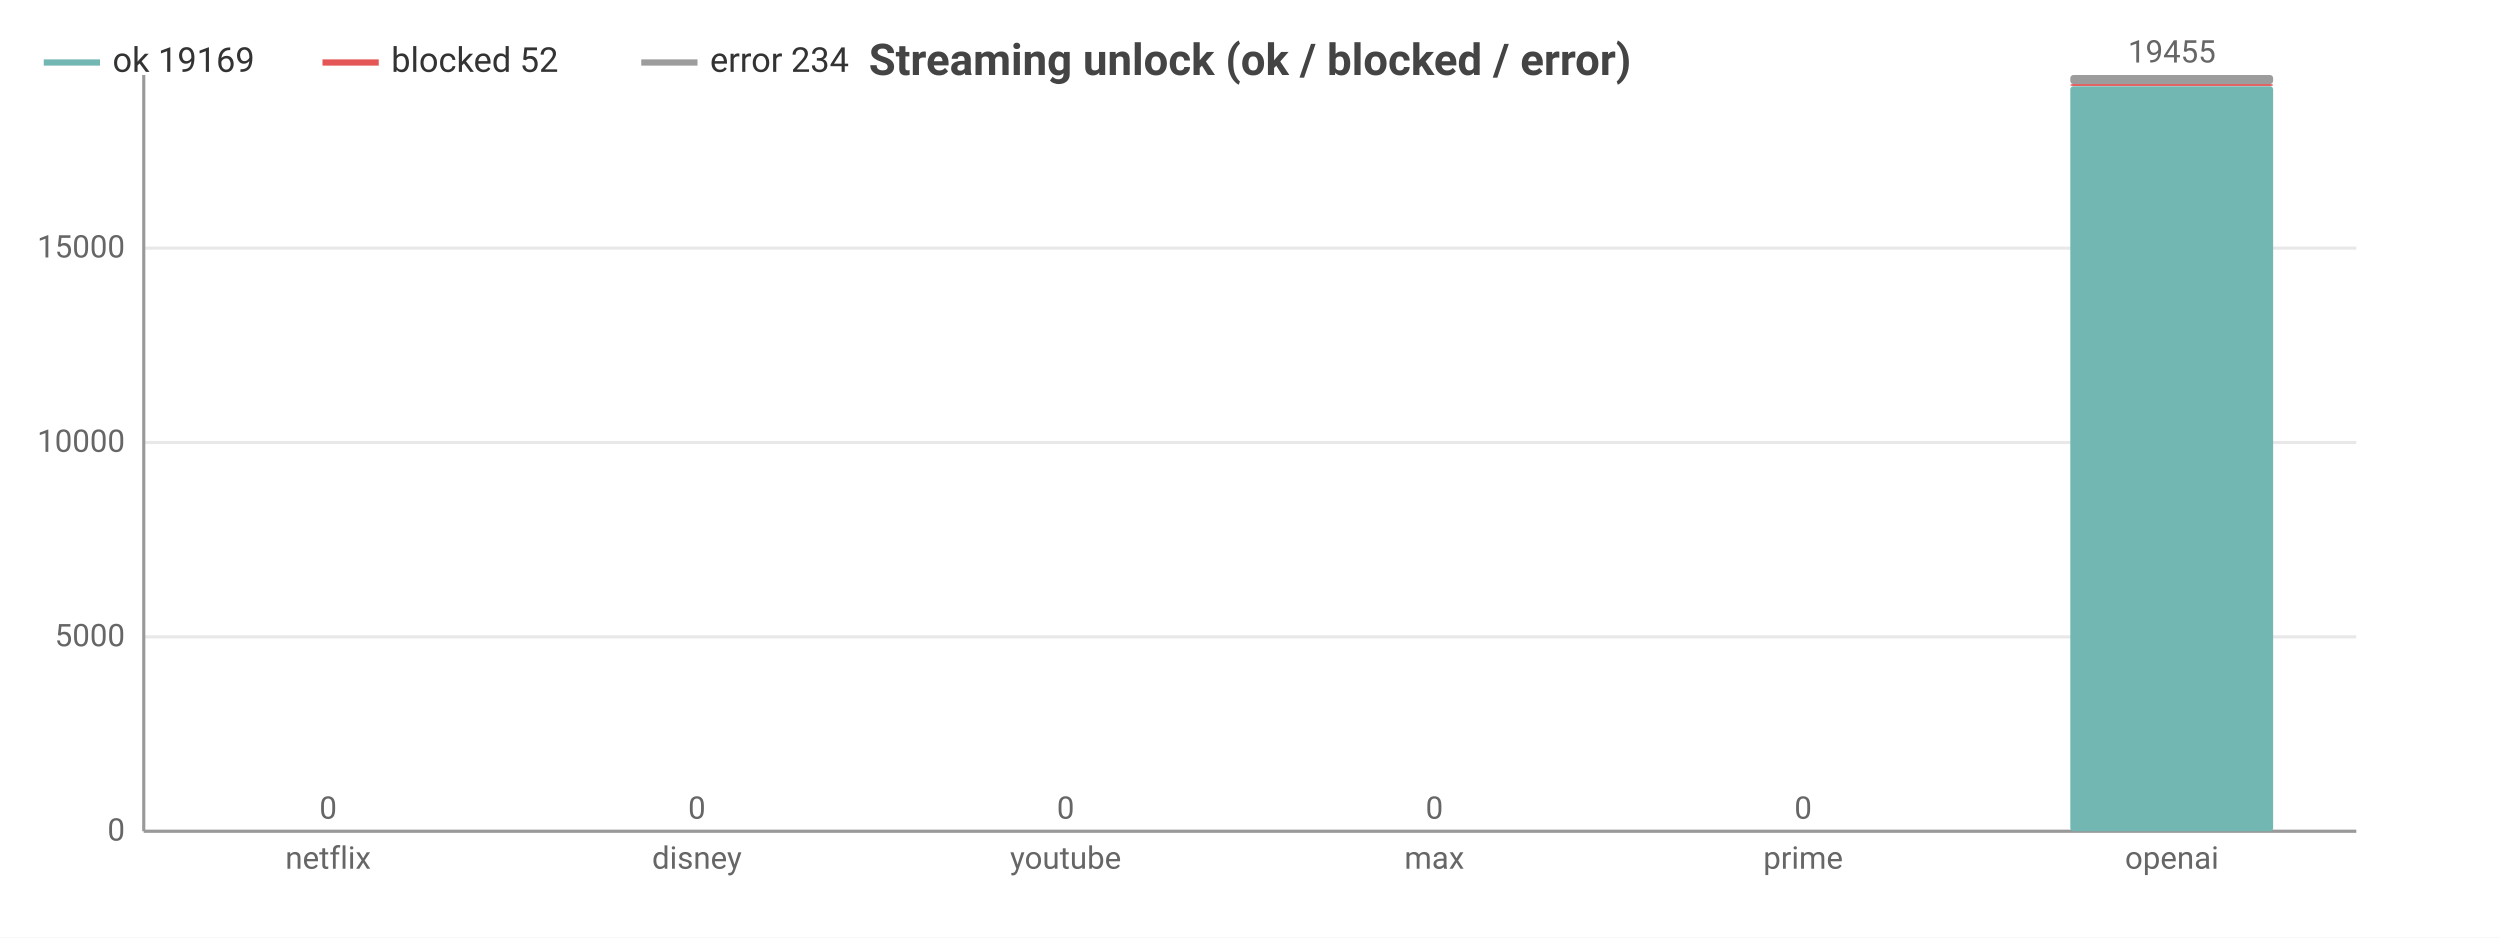
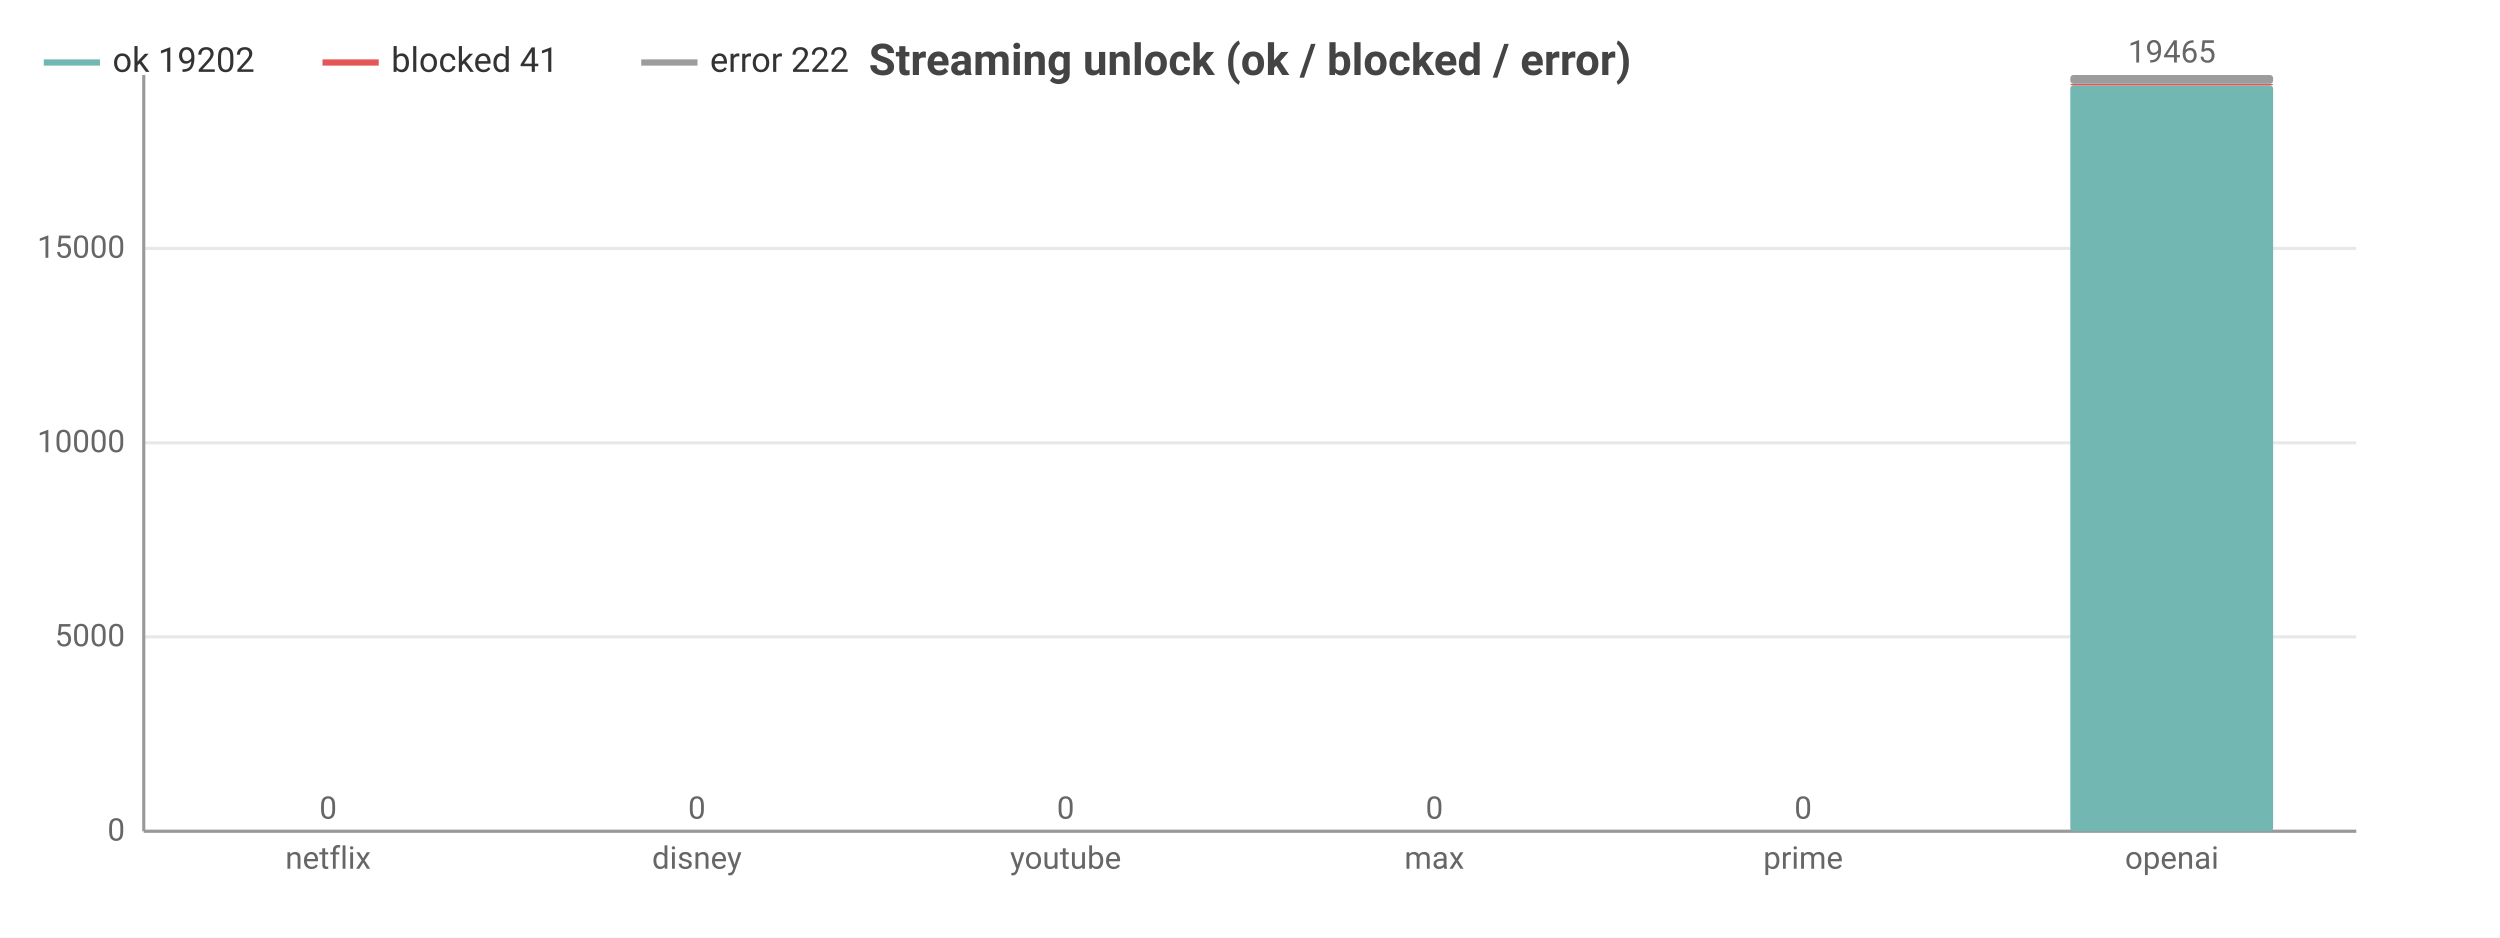
<svg xmlns="http://www.w3.org/2000/svg" width="800" height="300" viewBox="0 0 800 300">
  <rect width="800" height="300" fill="#ffffff" />
  <style>text{font-family:system-ui,-apple-system,'Segoe UI',Roboto,sans-serif}.g{stroke:#e8e8e8;stroke-width:1}.a{stroke:#999;stroke-width:1}.t{font-size:10px;fill:#666}.m{font-size:10px;text-anchor:middle;fill:#666}.e{font-size:10px;text-anchor:end;fill:#666}.l{font-size:11px;fill:#333}.tt{font-size:14px;font-weight:600;text-anchor:middle;fill:#444}.em{font-size:13px;text-anchor:middle;fill:#999}</style>
  <text class="tt" x="400.0" y="24">Streaming unlock (ok / blocked / error)</text>
  <line class="g" x1="46" y1="266" x2="754" y2="266" />
  <text class="e" x="40" y="269">0</text>
  <line class="g" x1="46" y1="203.8" x2="754" y2="203.8" />
  <text class="e" x="40" y="206.8">5000</text>
-   <line class="g" x1="46" y1="141.6" x2="754" y2="141.6" />
-   <text class="e" x="40" y="144.6">10000</text>
-   <line class="g" x1="46" y1="79.4" x2="754" y2="79.4" />
-   <text class="e" x="40" y="82.4">15000</text>
+   <line class="g" x1="46" y1="141.7" x2="754" y2="141.7" />
+   <text class="e" x="40" y="144.7">10000</text>
+   <line class="g" x1="46" y1="79.5" x2="754" y2="79.5" />
+   <text class="e" x="40" y="82.5">15000</text>
  <line class="a" x1="46" y1="24" x2="46" y2="266" />
  <line class="a" x1="46" y1="266" x2="754" y2="266" />
  <rect x="72.5" y="266" width="64.9" height="0" fill="#72b7b2" rx="1" />
  <rect x="72.5" y="266" width="64.9" height="0" fill="#e45756" rx="1" />
  <rect x="72.5" y="266" width="64.9" height="0" fill="#9c9c9c" rx="1" />
  <text class="m" x="105" y="262">0</text>
  <text class="m" x="105" y="278">netflix</text>
  <rect x="190.6" y="266" width="64.9" height="0" fill="#72b7b2" rx="1" />
  <rect x="190.6" y="266" width="64.9" height="0" fill="#e45756" rx="1" />
  <rect x="190.6" y="266" width="64.9" height="0" fill="#9c9c9c" rx="1" />
  <text class="m" x="223" y="262">0</text>
  <text class="m" x="223" y="278">disney</text>
  <rect x="308.6" y="266" width="64.9" height="0" fill="#72b7b2" rx="1" />
  <rect x="308.6" y="266" width="64.9" height="0" fill="#e45756" rx="1" />
  <rect x="308.6" y="266" width="64.9" height="0" fill="#9c9c9c" rx="1" />
  <text class="m" x="341" y="262">0</text>
  <text class="m" x="341" y="278">youtube</text>
  <rect x="426.6" y="266" width="64.9" height="0" fill="#72b7b2" rx="1" />
  <rect x="426.6" y="266" width="64.9" height="0" fill="#e45756" rx="1" />
  <rect x="426.6" y="266" width="64.9" height="0" fill="#9c9c9c" rx="1" />
  <text class="m" x="459" y="262">0</text>
  <text class="m" x="459" y="278">max</text>
  <rect x="544.5" y="266" width="64.9" height="0" fill="#72b7b2" rx="1" />
  <rect x="544.5" y="266" width="64.9" height="0" fill="#e45756" rx="1" />
  <rect x="544.5" y="266" width="64.9" height="0" fill="#9c9c9c" rx="1" />
  <text class="m" x="577" y="262">0</text>
  <text class="m" x="577" y="278">prime</text>
-   <rect x="662.5" y="27.6" width="64.9" height="238.4" fill="#72b7b2" rx="1" />
-   <rect x="662.5" y="26.9" width="64.9" height="0.6" fill="#e45756" rx="1" />
-   <rect x="662.5" y="24" width="64.9" height="2.9" fill="#9c9c9c" rx="1" />
-   <text class="m" x="695" y="20">19455</text>
+   <rect x="662.5" y="27.3" width="64.9" height="238.7" fill="#72b7b2" rx="1" />
+   <rect x="662.5" y="26.8" width="64.9" height="0.5" fill="#e45756" rx="1" />
+   <rect x="662.5" y="24" width="64.9" height="2.8" fill="#9c9c9c" rx="1" />
+   <text class="m" x="695" y="20">19465</text>
  <text class="m" x="695" y="278">openai</text>
  <line x1="14" y1="20" x2="32" y2="20" stroke="#72b7b2" stroke-width="2" />
-   <text class="l" x="36" y="23">ok 19169</text>
+   <text class="l" x="36" y="23">ok 19202</text>
  <line x1="103.2" y1="20" x2="121.2" y2="20" stroke="#e45756" stroke-width="2" />
-   <text class="l" x="125.2" y="23">blocked 52</text>
+   <text class="l" x="125.2" y="23">blocked 41</text>
  <line x1="205.2" y1="20" x2="223.2" y2="20" stroke="#9c9c9c" stroke-width="2" />
-   <text class="l" x="227.2" y="23">error 234</text>
+   <text class="l" x="227.2" y="23">error 222</text>
</svg>
